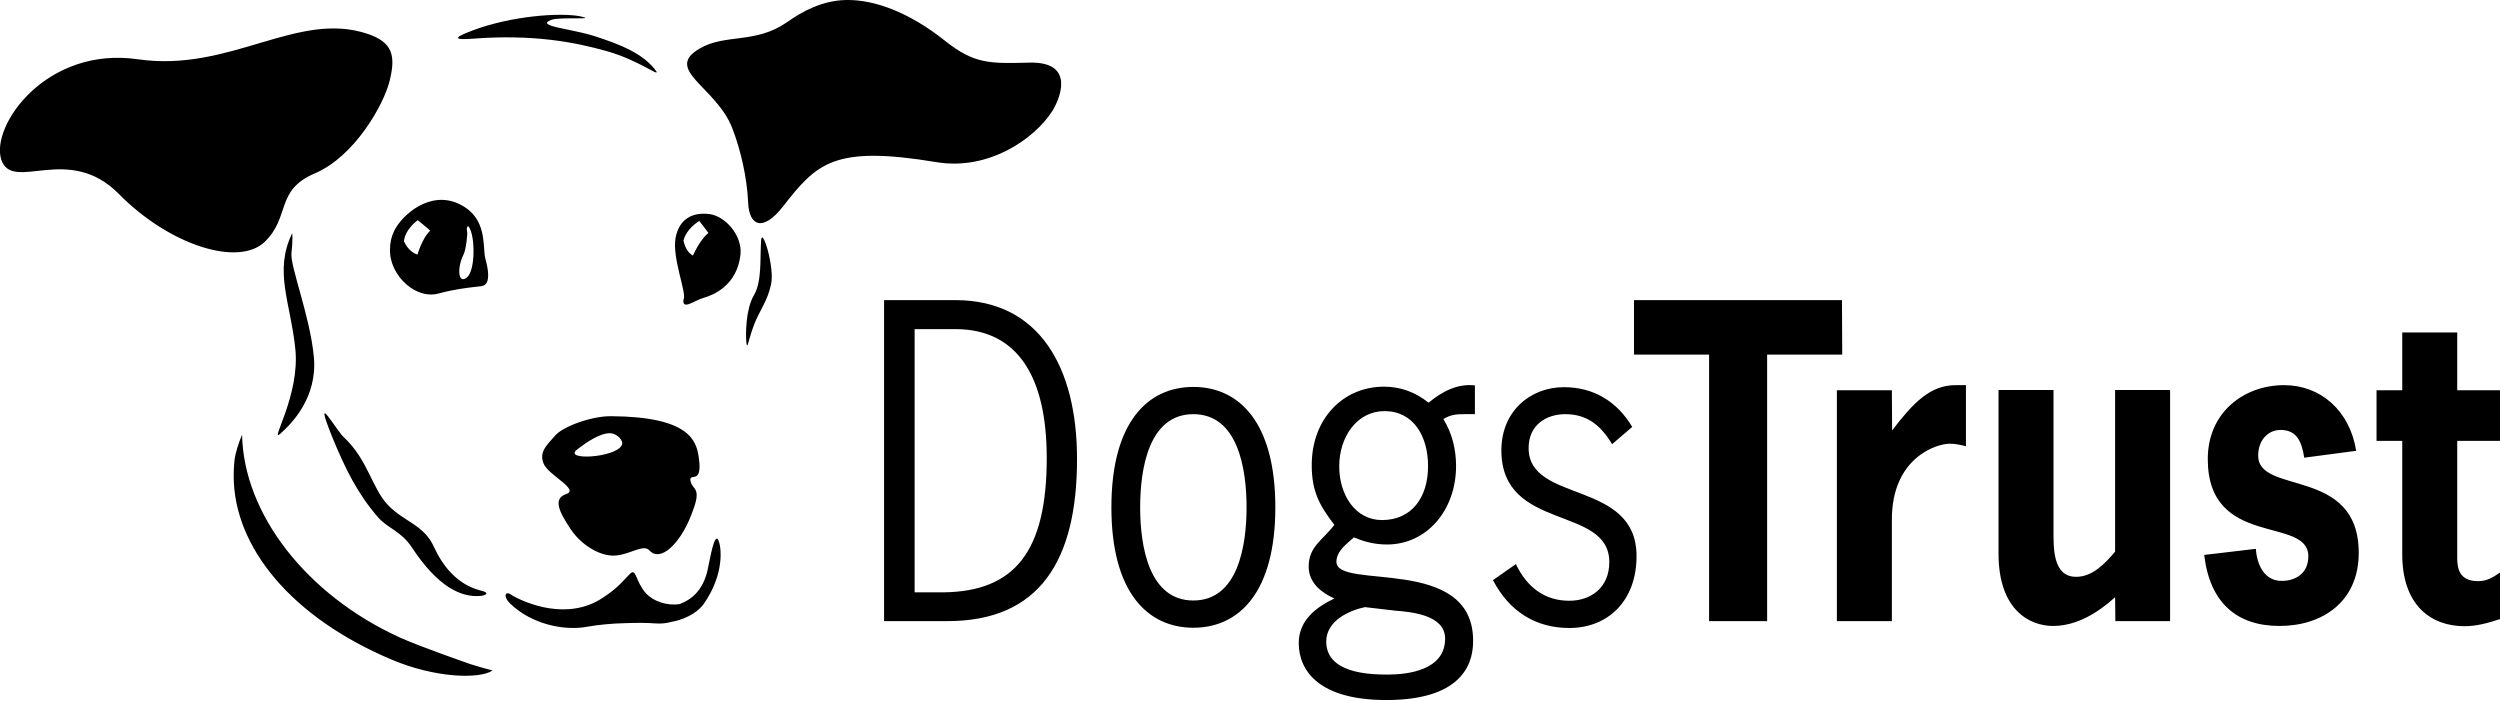
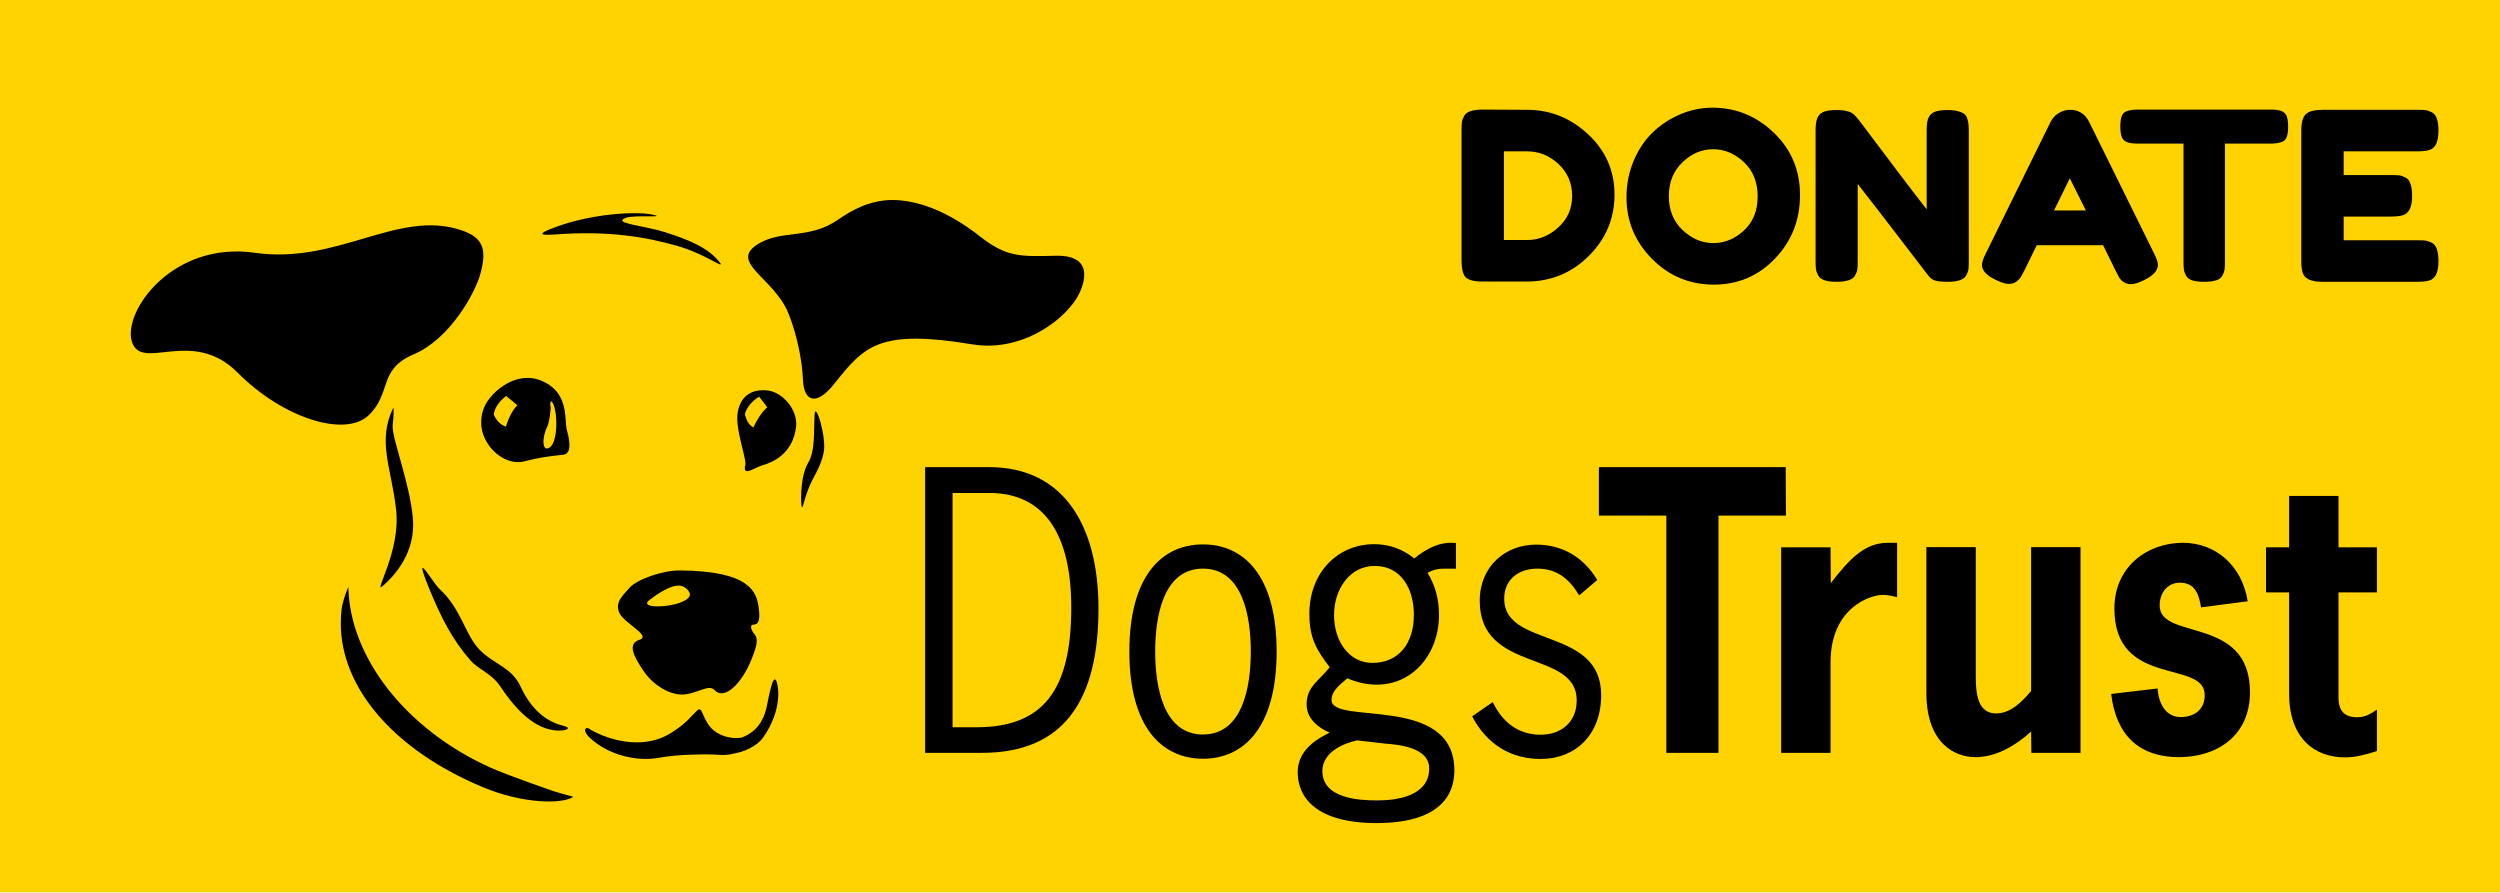
- <svg xmlns="http://www.w3.org/2000/svg" version="1.1" id="Layer_1" x="0px" y="0px" viewBox="0 0 982.1 275" style="enable-background:new 0 0 982.1 275;" xml:space="preserve">
-   <g id="icomoon-ignore">
- </g>
-   <path d="M144.4,13.3c-27.6-9.3-53.9,15.2-90.1,10C18.2,18-3.8,49.4,0.5,62.7C4.9,75.9,26.8,56,46.7,76.2  c19.9,20.2,47,28.7,57.3,18.8c10.2-9.9,4-20.2,19.7-26.9c15.7-6.7,27-27,29.3-36.1C155.6,21.8,154.2,16.6,144.4,13.3L144.4,13.3z   M274.8,19.1c-14.2,8.3,6.5,15,12.8,31.1c3.4,8.6,5.9,19.8,6.3,29.4c0.4,9.1,5.7,11.7,13.7,1.5c13.3-17,19.9-24.1,60.3-17.4  c20.4,3.4,38.5-9.1,45.5-20.1c2.6-4.1,9.6-19.4-8.9-19c-15.8,0.4-21.7,0.6-33.3-8.6C357.4,5,343.7-0.2,332.4,0  c-9.6,0.2-17.4,4.6-23.2,8.7C296.7,17.4,285,13.1,274.8,19.1L274.8,19.1z M114.8,91.6c-7.3,15-0.7,27,1.2,45.3  c2,18.3-10.3,37.4-5.9,33.5c4.4-3.9,14.7-14.2,13.2-30.2c-1.5-16-9.4-35.7-8.8-40.8C115.1,94.3,114.8,91.6,114.8,91.6z M274.5,179.7  c1.5,10.4-3,6.4-3.3,8.5c-0.1,0.7,0.4,2.2,1.3,3.2c2.1,2.3,1.2,5.4-1.1,11.3c-4.2,10.7-11.9,18.4-16.3,13.5c-2.3-2.5-7.2,1.4-12.9,2  c-5.8,0.7-13.6-3.7-18-10.3c-4.4-6.6-7.2-12-1.8-13.8c5.5-1.8-7.2-7.5-8.9-12.1c-1.8-4.6,1.5-7.3,4.6-10.9c3.1-3.6,14.4-7.7,22-7.6  C270.8,163.7,273.6,173.1,274.5,179.7L274.5,179.7z M240,170.2c-3.9-0.3-9.3,3.3-13.3,6.4c-5.6,4.4,14.8,3.3,17.5-1.6  C245.3,173.2,242.4,170.4,240,170.2L240,170.2z M188.9,232c3.8,0.9,1.9,1.9-0.1,2.1c-7.6,0.7-16.8-3.5-27.1-19.2  c-4.1-6.2-9.6-7.5-13.2-11.7c-7.9-9.1-12.8-18.8-18.1-31.8c-7.6-19,1.5-2.6,4.6,0.3c9.6,8.9,11.1,20.2,17.5,26.8  c6.4,6.6,14,7.6,18,16.4C176,226.9,183.7,230.7,188.9,232L188.9,232z M299,94.4c-0.5,7.3,0.4,16.2-2.9,21.7  c-3.2,5.5-3.2,15.4-2.9,18.5c0.4,3.1,0.7-0.8,2.9-6.7c2.2-5.9,5.4-9.5,6.8-16.2C304.4,105.1,299.4,88.9,299,94.4z M276.4,117  c-3.6,1-8.5,5.1-7.9,0.6c1.5-2-4.6-16.3-3.1-24.2c1.5-7.8,7.1-10.1,13.3-9.3c6.2,0.8,12.9,8.3,12.2,15.8  C289.6,112.3,280,116,276.4,117L276.4,117z M274.7,86.8c-2.9,1.8-5.5,4.7-6.2,7.7c0.8,3.8,2.6,5.3,3.7,5.9c2.4-5.2,4.8-7.9,6.1-8.9  C277.7,90.6,274.7,86.8,274.7,86.8L274.7,86.8z M185.3,12.1c15.7-6,35.1-7.2,42.6-5.7c7.5,1.6-7.7,0.1-11.3,1.4  c-6.7,2.5,7.8,3.4,17.3,6.5c9.5,3.1,19,6.7,24,13.8c0.9,2-6.9-4.4-19.5-8c-12.7-3.6-29.1-6.7-52.7-4.9  C178.9,15.7,177.3,15.1,185.3,12.1z M282.3,212.4c-1.6-3.9-3.4,7.3-4.3,11.4c-1.9,8.6-6.8,11.9-11,13.5c-5,0.8-10.4-1.1-13.3-4.3  c-4.2-4.8-3.7-10-6.2-7.6c-2.3,2.2-4.2,5.2-10.8,9.5c-13.7,9-29.9,2.2-35.5-1c-2.5-2.1-3.9,0.1-0.8,3.2c8.5,8.2,21.3,10.8,30.3,9.1  c4.5-0.8,10-1.3,14.9-1.4c4.9-0.2,9.4-0.1,11.8,0.1c2.5,0.2,4.5-0.1,6.3-0.6c3.9-0.6,9.8-2.9,12.8-7.1  C284.8,225.2,283.3,214.8,282.3,212.4L282.3,212.4z M191.1,111.2c1.4-2.2,0.3-6.9-0.4-9.5c-0.3-1-0.4-2.4-0.5-4  c-0.4-5.4-0.9-13.5-10.1-17.7c-11.4-5.2-22.2,4.5-25.2,10.6c-1.1,2.2-1.7,4.7-1.7,7.4c0,0.7,0,1.4,0.1,2.1c0.5,4.8,3.6,9.9,8,12.9  c3.5,2.4,7.4,3.3,11,2.3c6.3-1.7,11.1-2.2,14.3-2.6l2.7-0.3C190.1,112.2,190.7,111.8,191.1,111.2L191.1,111.2z M184.3,89.3  c2.4,3.7,2.5,17.2-1,19.8c-3.5,2.6-3.7-4.2-1.2-9.1c0.9-1.7,1.7-8.3,1.4-9.1S183.5,88,184.3,89.3z M169,90.6c-1.2,1.1-3.4,4.1-5,9.4  c-1.4-0.4-3.7-1.7-5.3-5.2c0.2-3,2.5-6.1,5.4-8.3C164.1,86.5,168.2,89.8,169,90.6z M153.8,259.1c-38.9-16.4-62-43.9-62-72.2  c0-2,0.1-3.9,0.3-5.9c0.3-3,1.8-7.5,3-10.2c0.6,31.1,25.3,62.9,61.9,79.6l0,0c7.9,3.6,27,10.2,27.8,10.5c5.1,1.6,7.1,2,8.7,2.5  C188.3,266.9,170.7,266.3,153.8,259.1z M375.3,117.9c33,0,47.8,26.4,47.8,62.4c0,40.2-14.9,63.7-50.9,63.7h-24.9V117.9L375.3,117.9  L375.3,117.9z M359.3,232.7h11.2c28.3-0.3,40.7-16.2,40.7-52.8c0-32.3-11.7-50.2-35.1-50.6h-16.8V232.7z M436.6,199.3  c0-33.5,14.3-47.3,32.2-47.3c17.9,0,32.2,13.8,32.2,47.3s-14.3,47.3-32.2,47.3C450.9,246.6,436.6,232.8,436.6,199.3L436.6,199.3z   M489.7,199.3c0-15.2-3.4-36.6-20.9-36.6c-17.5,0-20.9,21.4-20.9,36.6s3.4,36.6,20.9,36.6S489.7,214.5,489.7,199.3z M579.4,162.7  h-4.2c-3.2,0-5.3,0.2-8.2,1.9c3.4,5.5,5,11.8,5,18.5c0,17.3-11.5,30.8-27.1,30.8c-4.7,0-8.8-1-13-2.8c-2.5,2.3-6.9,5.2-6.9,9.6  c0,11.3,53.7-2.9,53.7,31c0,6.6-1.9,23.3-34.1,23.3c-26.2,0-34.4-11.3-34.4-22.4c0-9.2,7.3-14.3,14-17.5c-4.8-2.1-10.1-6-10.1-12.5  c0-7.9,5.5-10.4,10.1-16.4c-5.8-7.6-8.9-13-8.9-23.5c0-18.2,12.3-30.8,28.4-30.8c6.4,0,12.3,2.1,17.5,6.3c5.3-4.4,11.4-7.6,18.2-6.8  L579.4,162.7L579.4,162.7z M536.2,238.5c-6.1,1.3-15.2,5.3-15.2,13.5c0,12.3,16.3,13,24.1,13c8.2,0,22.6-1.8,22.6-14.1  c0-9.4-13.4-10.5-19.5-11L536.2,238.5L536.2,238.5z M543.9,161.5c-10.9,0-17.8,10.2-17.8,21.7c0,11.2,6.3,21.1,16.8,21.1  c11.7,0,18.1-8.9,18.1-21.2C561,171.4,555.3,161.5,543.9,161.5z M633.3,174.5c-4.5-7.5-9.9-11.8-18.4-11.8  c-7.4,0-14.4,4.2-14.4,13.3c0,21.9,42.4,12.3,42.4,42.5c0,17.5-11.2,28.2-26.4,28.2c-13,0-23.5-6.3-30-18.8l9-6.3  c4.4,9.2,11.4,14.4,21,14.4c8.3,0,15.7-5,15.7-15.2c0-22.5-42.4-11.8-42.4-43.9c0-15.4,11.4-24.8,24.6-24.8  c11.2,0,20.6,5.2,26.8,15.6L633.3,174.5L633.3,174.5z M723.7,139.3h-29.5V244h-22.8V139.3h-29.5v-21.4h81.7L723.7,139.3L723.7,139.3  z M743.3,169.1c8.3-10.9,15-17.8,24.9-17.8h4.1v24c-2-0.5-4.1-1-6.3-1c-5.5,0-22.8,5.7-22.8,29.8V244h-21.6v-90.7h21.6L743.3,169.1  L743.3,169.1z M830.9,234.6c-6.9,6.3-15.3,11.3-24.4,11.3c-8.9,0-21.4-6-21.4-28.4v-64.3h21.6v54.6c0,7.3-0.4,18.8,8.9,18.8  c6.3,0,11.2-5,15.3-9.9v-63.5h21.6V244H831L830.9,234.6L830.9,234.6z M905.2,179.8c-1-6.3-2.9-10.9-9.3-10.9  c-5.1,0-8.8,4.2-8.8,10.1c0,15.6,39.5,4.2,39.5,38.2c0,19.3-14.4,28.7-31.1,28.7c-16.8,0-27.4-9.1-29.6-27.9l20.3-2.4  c0.4,6.5,3.5,12.6,10.1,12.6c5.4,0,10.5-2.8,10.5-9.7c0-15.9-39.5-2.9-39.5-38.2c0-18.3,14.2-29,30-29c14.3,0,25.8,10,28.3,25.8  L905.2,179.8L905.2,179.8z M965.3,153.3h16.8v19.9h-16.8v46.2c0,4.4,1.2,8.9,8.2,8.9c3.6,0,6-1.6,8.6-3.4v18.3  c-4.5,1.5-9.2,2.8-13.9,2.8c-13.4,0-24.5-8.4-24.5-28.2v-44.6h-10.1v-19.9h10.1v-22.7h21.6L965.3,153.3L965.3,153.3z" />
+ <svg xmlns="http://www.w3.org/2000/svg" width="325px" height="116px" viewBox="0 0 325 116" version="1.1">
+   <g id="Welcome" stroke="none" stroke-width="1" fill="none" fill-rule="evenodd">
+     <g id="Desktop-HD" transform="translate(-782, -1915)">
+       <g id="Footer" transform="translate(2, 1893)">
+         <g id="Dogs-Trust-Donate" transform="translate(780, 22)">
+           <rect id="Rectangle" fill="#FED300" x="0" y="0" width="325" height="116" />
+           <g id="dogsTrust" transform="translate(17, 26)" fill="#000000" fill-rule="nonzero">
+             <path d="M42.942,3.919 C34.736,1.18 26.917,8.396 16.154,6.864 C5.421,5.303 -1.12,14.552 0.159,18.469 C1.467,22.357 7.978,16.496 13.895,22.446 C19.811,28.395 27.868,30.899 30.931,27.983 C33.963,25.067 32.12,22.033 36.788,20.06 C41.455,18.086 44.815,12.107 45.499,9.427 C46.272,6.423 45.856,4.891 42.942,3.919 L42.942,3.919 Z M81.711,5.627 C77.49,8.072 83.644,10.045 85.517,14.788 C86.528,17.321 87.271,20.619 87.39,23.447 C87.509,26.127 89.085,26.893 91.463,23.889 C95.417,18.882 97.38,16.79 109.391,18.764 C115.456,19.765 120.838,16.083 122.919,12.844 C123.692,11.636 125.773,7.129 120.273,7.247 C115.575,7.365 113.821,7.424 110.372,4.714 C106.269,1.474 102.196,-0.057 98.837,0.002 C95.982,0.061 93.663,1.357 91.939,2.564 C88.223,5.127 84.744,3.86 81.711,5.627 L81.711,5.627 Z M34.142,26.981 C31.971,31.4 33.933,34.934 34.498,40.324 C35.093,45.714 31.436,51.34 32.744,50.191 C34.052,49.042 37.115,46.009 36.669,41.296 C36.223,36.583 33.874,30.781 34.052,29.279 C34.231,27.777 34.142,26.981 34.142,26.981 Z M81.622,52.93 C82.068,55.994 80.73,54.815 80.641,55.434 C80.611,55.64 80.76,56.082 81.028,56.376 C81.652,57.054 81.384,57.967 80.701,59.705 C79.452,62.856 77.163,65.124 75.854,63.681 C75.171,62.945 73.714,64.093 72.019,64.27 C70.295,64.476 67.976,63.18 66.667,61.236 C65.359,59.292 64.527,57.702 66.132,57.172 C67.767,56.642 63.992,54.963 63.486,53.608 C62.951,52.253 63.932,51.458 64.854,50.397 C65.776,49.337 69.135,48.129 71.395,48.159 C80.522,48.218 81.355,50.986 81.622,52.93 L81.622,52.93 Z M71.365,50.132 C70.205,50.044 68.6,51.104 67.411,52.017 C65.746,53.313 71.811,52.989 72.614,51.546 C72.941,51.016 72.079,50.191 71.365,50.132 L71.365,50.132 Z M56.172,68.335 C57.302,68.6 56.737,68.894 56.143,68.953 C53.883,69.16 51.148,67.922 48.085,63.298 C46.866,61.472 45.231,61.089 44.161,59.852 C41.812,57.172 40.355,54.315 38.78,50.486 C36.52,44.889 39.226,49.72 40.147,50.574 C43.001,53.195 43.447,56.524 45.35,58.468 C47.253,60.412 49.513,60.706 50.702,63.298 C52.337,66.833 54.626,67.952 56.172,68.335 L56.172,68.335 Z M88.906,27.806 C88.758,29.956 89.025,32.578 88.044,34.198 C87.093,35.818 87.093,38.734 87.182,39.647 C87.301,40.56 87.39,39.411 88.044,37.673 C88.698,35.935 89.65,34.875 90.066,32.902 C90.512,30.958 89.025,26.186 88.906,27.806 Z M82.187,34.463 C81.117,34.757 79.66,35.965 79.838,34.639 C80.284,34.05 78.471,29.838 78.917,27.512 C79.363,25.214 81.028,24.537 82.871,24.772 C84.714,25.008 86.706,27.217 86.498,29.426 C86.112,33.078 83.257,34.168 82.187,34.463 L82.187,34.463 Z M81.682,25.568 C80.819,26.098 80.046,26.952 79.838,27.836 C80.076,28.955 80.611,29.397 80.938,29.573 C81.652,28.042 82.366,27.247 82.752,26.952 C82.574,26.687 81.682,25.568 81.682,25.568 L81.682,25.568 Z M55.102,3.566 C59.77,1.798 65.538,1.445 67.767,1.887 C69.997,2.358 65.478,1.916 64.408,2.299 C62.416,3.035 66.727,3.3 69.551,4.214 C72.376,5.127 75.2,6.187 76.687,8.278 C76.954,8.867 74.635,6.982 70.889,5.922 C67.113,4.862 62.237,3.948 55.221,4.479 C53.199,4.626 52.724,4.449 55.102,3.566 Z M83.941,62.562 C83.466,61.413 82.93,64.712 82.663,65.92 C82.098,68.453 80.641,69.425 79.392,69.896 C77.906,70.131 76.3,69.572 75.438,68.629 C74.189,67.216 74.338,65.684 73.595,66.391 C72.911,67.039 72.346,67.922 70.384,69.189 C66.311,71.84 61.494,69.837 59.829,68.894 C59.086,68.276 58.67,68.924 59.591,69.837 C62.119,72.252 65.924,73.018 68.6,72.517 C69.938,72.282 71.573,72.134 73.03,72.105 C74.487,72.046 75.825,72.075 76.538,72.134 C77.281,72.193 77.876,72.105 78.411,71.958 C79.571,71.781 81.325,71.103 82.217,69.866 C84.685,66.332 84.239,63.269 83.941,62.562 L83.941,62.562 Z M56.826,32.754 C57.243,32.106 56.916,30.722 56.707,29.956 C56.618,29.662 56.589,29.249 56.559,28.778 C56.44,27.188 56.291,24.802 53.556,23.565 C50.167,22.033 46.956,24.89 46.064,26.687 C45.737,27.335 45.558,28.071 45.558,28.867 C45.558,29.073 45.558,29.279 45.588,29.485 C45.737,30.899 46.658,32.401 47.967,33.285 C49.007,33.991 50.167,34.257 51.237,33.962 C53.11,33.461 54.537,33.314 55.489,33.196 L56.291,33.108 C56.529,33.049 56.707,32.931 56.826,32.754 L56.826,32.754 Z M54.805,26.304 C55.518,27.394 55.548,31.37 54.507,32.136 C53.467,32.902 53.407,30.899 54.151,29.456 C54.418,28.955 54.656,27.011 54.567,26.775 C54.478,26.54 54.567,25.921 54.805,26.304 Z M50.256,26.687 C49.899,27.011 49.245,27.895 48.769,29.456 C48.353,29.338 47.669,28.955 47.194,27.924 C47.253,27.04 47.937,26.127 48.799,25.479 C48.799,25.479 50.018,26.451 50.256,26.687 Z M45.737,76.317 C34.171,71.486 27.303,63.387 27.303,55.051 C27.303,54.462 27.333,53.902 27.393,53.313 C27.482,52.43 27.928,51.104 28.284,50.309 C28.463,59.469 35.806,68.836 46.688,73.754 L46.688,73.754 C49.037,74.815 54.716,76.759 54.953,76.847 C56.47,77.318 57.064,77.436 57.54,77.583 C55.994,78.614 50.761,78.438 45.737,76.317 Z M111.591,34.728 C121.403,34.728 125.803,42.504 125.803,53.107 C125.803,64.948 121.373,71.869 110.67,71.869 L103.267,71.869 L103.267,34.728 L111.591,34.728 L111.591,34.728 Z M106.834,68.541 L110.164,68.541 C118.578,68.453 122.265,63.769 122.265,52.989 C122.265,43.476 118.786,38.203 111.829,38.086 L106.834,38.086 L106.834,68.541 L106.834,68.541 Z M129.816,58.703 C129.816,48.836 134.068,44.772 139.39,44.772 C144.712,44.772 148.963,48.836 148.963,58.703 C148.963,68.57 144.712,72.635 139.39,72.635 C134.068,72.635 129.816,68.57 129.816,58.703 L129.816,58.703 Z M145.604,58.703 C145.604,54.226 144.593,47.923 139.39,47.923 C134.187,47.923 133.176,54.226 133.176,58.703 C133.176,63.18 134.187,69.484 139.39,69.484 C144.593,69.484 145.604,63.18 145.604,58.703 Z M172.273,47.923 L171.024,47.923 C170.072,47.923 169.448,47.982 168.586,48.483 C169.597,50.103 170.072,51.958 170.072,53.932 C170.072,59.027 166.653,63.004 162.015,63.004 C160.618,63.004 159.399,62.709 158.15,62.179 C157.407,62.856 156.099,63.711 156.099,65.007 C156.099,68.335 172.064,64.152 172.064,74.137 C172.064,76.081 171.5,81 161.926,81 C154.137,81 151.699,77.672 151.699,74.402 C151.699,71.693 153.869,70.19 155.861,69.248 C154.434,68.629 152.858,67.481 152.858,65.566 C152.858,63.239 154.493,62.503 155.861,60.736 C154.137,58.497 153.215,56.907 153.215,53.814 C153.215,48.453 156.872,44.742 161.659,44.742 C163.561,44.742 165.315,45.361 166.861,46.598 C168.437,45.302 170.251,44.359 172.273,44.595 L172.273,47.923 L172.273,47.923 Z M159.429,70.249 C157.615,70.632 154.91,71.81 154.91,74.226 C154.91,77.848 159.756,78.055 162.075,78.055 C164.513,78.055 168.794,77.524 168.794,73.902 C168.794,71.133 164.81,70.809 162.996,70.662 L159.429,70.249 L159.429,70.249 Z M161.718,47.57 C158.477,47.57 156.426,50.574 156.426,53.961 C156.426,57.26 158.299,60.176 161.421,60.176 C164.899,60.176 166.802,57.555 166.802,53.932 C166.802,50.486 165.107,47.57 161.718,47.57 Z M188.298,51.399 C186.96,49.19 185.354,47.923 182.827,47.923 C180.627,47.923 178.546,49.16 178.546,51.841 C178.546,58.291 191.152,55.463 191.152,64.359 C191.152,69.513 187.822,72.665 183.303,72.665 C179.438,72.665 176.316,70.809 174.383,67.127 L177.059,65.272 C178.367,67.981 180.449,69.513 183.303,69.513 C185.771,69.513 187.971,68.04 187.971,65.036 C187.971,58.409 175.365,61.56 175.365,52.106 C175.365,47.57 178.754,44.801 182.678,44.801 C186.008,44.801 188.803,46.333 190.646,49.396 L188.298,51.399 L188.298,51.399 Z M215.175,41.031 L206.404,41.031 L206.404,71.869 L199.625,71.869 L199.625,41.031 L190.855,41.031 L190.855,34.728 L215.145,34.728 L215.175,41.031 L215.175,41.031 Z M221.002,49.808 C223.47,46.598 225.462,44.565 228.405,44.565 L229.624,44.565 L229.624,51.634 C229.029,51.487 228.405,51.34 227.751,51.34 C226.116,51.34 220.972,53.019 220.972,60.117 L220.972,71.869 L214.55,71.869 L214.55,45.155 L220.972,45.155 L221.002,49.808 L221.002,49.808 Z M247.046,69.101 C244.995,70.956 242.498,72.429 239.792,72.429 C237.146,72.429 233.43,70.662 233.43,64.064 L233.43,45.125 L239.852,45.125 L239.852,61.207 C239.852,63.357 239.733,66.744 242.498,66.744 C244.371,66.744 245.827,65.272 247.046,63.828 L247.046,45.125 L253.468,45.125 L253.468,71.869 L247.076,71.869 L247.046,69.101 L247.046,69.101 Z M269.137,52.96 C268.839,51.104 268.275,49.749 266.372,49.749 C264.855,49.749 263.755,50.986 263.755,52.724 C263.755,57.319 275.499,53.961 275.499,63.976 C275.499,69.66 271.218,72.429 266.253,72.429 C261.258,72.429 258.106,69.749 257.452,64.211 L263.488,63.504 C263.607,65.419 264.528,67.216 266.491,67.216 C268.096,67.216 269.612,66.391 269.612,64.359 C269.612,59.675 257.869,63.504 257.869,53.107 C257.869,47.717 262.09,44.565 266.788,44.565 C271.04,44.565 274.459,47.511 275.202,52.165 L269.137,52.96 L269.137,52.96 Z M287.005,45.155 L292,45.155 L292,51.016 L287.005,51.016 L287.005,64.624 C287.005,65.92 287.362,67.245 289.443,67.245 C290.513,67.245 291.227,66.774 292,66.244 L292,71.634 C290.662,72.075 289.265,72.458 287.867,72.458 C283.883,72.458 280.583,69.984 280.583,64.152 L280.583,51.016 L277.58,51.016 L277.58,45.155 L280.583,45.155 L280.583,38.468 L287.005,38.468 L287.005,45.155 L287.005,45.155 Z" id="Shape" />
+           </g>
+           <path d="M192.77,14.244 L198.527,14.275 C201.535,14.275 204.18,15.337 206.462,17.462 C208.745,19.587 209.886,22.2 209.886,25.302 C209.886,28.403 208.77,31.062 206.54,33.279 C204.31,35.495 201.608,36.603 198.433,36.603 L192.739,36.603 C191.473,36.603 190.685,36.349 190.373,35.841 C190.124,35.414 190,34.763 190,33.889 L190,16.928 C190,16.44 190.016,16.084 190.047,15.861 C190.078,15.637 190.176,15.373 190.342,15.068 C190.633,14.519 191.442,14.244 192.77,14.244 Z M198.527,31.204 C200.021,31.204 201.369,30.66 202.572,29.572 C203.776,28.484 204.377,27.117 204.377,25.469 C204.377,23.822 203.791,22.445 202.619,21.336 C201.447,20.228 200.072,19.674 198.496,19.674 L195.508,19.674 L195.508,31.204 L198.527,31.204 Z M222.614,14 C225.684,14 228.35,15.088 230.611,17.264 C232.873,19.44 234.003,22.139 234.003,25.363 C234.003,28.586 232.925,31.331 230.767,33.599 C228.609,35.866 225.954,37 222.8,37 C219.647,37 216.965,35.882 214.756,33.645 C212.546,31.408 211.442,28.744 211.442,25.653 C211.442,23.965 211.753,22.384 212.375,20.909 C212.998,19.435 213.827,18.199 214.865,17.203 C215.902,16.206 217.095,15.424 218.444,14.854 C219.792,14.285 221.182,14 222.614,14 Z M216.95,25.5 C216.95,27.31 217.546,28.779 218.739,29.908 C219.932,31.036 221.265,31.601 222.738,31.601 C224.211,31.601 225.539,31.052 226.721,29.954 C227.904,28.855 228.495,27.381 228.495,25.531 C228.495,23.68 227.899,22.195 226.706,21.077 C225.513,19.958 224.18,19.399 222.707,19.399 C221.234,19.399 219.906,19.964 218.724,21.092 C217.541,22.221 216.95,23.69 216.95,25.5 Z M250.746,15.22 C250.953,14.854 251.254,14.61 251.648,14.488 C252.043,14.366 252.535,14.305 253.127,14.305 C253.718,14.305 254.195,14.356 254.558,14.458 C254.921,14.559 255.191,14.681 255.367,14.824 C255.544,14.966 255.673,15.179 255.756,15.464 C255.881,15.79 255.943,16.308 255.943,17.02 L255.943,33.95 C255.943,34.438 255.927,34.794 255.896,35.017 C255.865,35.241 255.767,35.505 255.601,35.81 C255.31,36.359 254.501,36.634 253.173,36.634 C252.364,36.634 251.804,36.573 251.493,36.451 C251.182,36.329 250.922,36.136 250.715,35.871 C246.047,29.771 242.976,25.785 241.503,23.914 L241.503,33.95 C241.503,34.438 241.488,34.794 241.457,35.017 C241.426,35.241 241.327,35.505 241.161,35.81 C240.871,36.359 240.061,36.634 238.734,36.634 C237.447,36.634 236.659,36.359 236.369,35.81 C236.203,35.505 236.104,35.231 236.073,34.987 C236.042,34.743 236.026,34.387 236.026,33.919 L236.026,16.898 C236.026,16.125 236.125,15.561 236.322,15.205 C236.519,14.849 236.815,14.61 237.209,14.488 C237.603,14.366 238.111,14.305 238.734,14.305 C239.356,14.305 239.849,14.361 240.212,14.473 C240.575,14.585 240.829,14.712 240.974,14.854 C241.057,14.915 241.296,15.179 241.69,15.647 C246.068,21.484 248.993,25.337 250.466,27.208 L250.466,16.898 C250.466,16.125 250.559,15.566 250.746,15.22 Z M271.596,15.861 L279.999,32.882 C280.351,33.573 280.528,34.092 280.528,34.438 C280.528,35.17 279.926,35.831 278.723,36.42 C278.017,36.766 277.462,36.939 277.058,36.939 C276.653,36.939 276.321,36.847 276.062,36.664 C275.803,36.481 275.616,36.288 275.502,36.085 C275.388,35.882 275.227,35.576 275.019,35.17 L273.401,31.875 L264.781,31.875 L263.163,35.17 C262.955,35.576 262.794,35.871 262.68,36.054 C262.566,36.237 262.38,36.426 262.12,36.619 C261.861,36.812 261.529,36.908 261.124,36.908 C260.72,36.908 260.165,36.736 259.459,36.39 C258.256,35.821 257.654,35.17 257.654,34.438 C257.654,34.092 257.831,33.573 258.184,32.882 L266.586,15.83 C266.814,15.363 267.162,14.986 267.628,14.702 C268.095,14.417 268.588,14.275 269.107,14.275 C270.227,14.275 271.057,14.803 271.596,15.861 Z M269.075,23.182 L267.022,27.361 L271.161,27.361 L269.075,23.182 Z M277.914,14.244 L295.216,14.244 C295.88,14.244 296.368,14.32 296.679,14.473 C296.99,14.625 297.197,14.864 297.301,15.19 C297.405,15.515 297.457,15.942 297.457,16.471 C297.457,17 297.405,17.422 297.301,17.737 C297.197,18.052 297.021,18.271 296.772,18.393 C296.399,18.576 295.87,18.667 295.185,18.667 L289.241,18.667 L289.241,34.011 C289.241,34.478 289.226,34.824 289.194,35.048 C289.163,35.271 289.07,35.531 288.914,35.826 C288.759,36.12 288.484,36.329 288.09,36.451 C287.695,36.573 287.177,36.634 286.534,36.634 C285.891,36.634 285.377,36.573 284.993,36.451 C284.609,36.329 284.34,36.12 284.184,35.826 C284.029,35.531 283.935,35.266 283.904,35.032 C283.873,34.799 283.857,34.448 283.857,33.98 L283.857,18.667 L277.882,18.667 C277.218,18.667 276.731,18.591 276.42,18.438 C276.109,18.286 275.901,18.047 275.797,17.721 C275.694,17.396 275.642,16.969 275.642,16.44 C275.642,15.912 275.694,15.49 275.797,15.174 C275.901,14.859 276.077,14.641 276.326,14.519 C276.7,14.336 277.229,14.244 277.914,14.244 Z M304.677,31.235 L314.261,31.235 C314.739,31.235 315.097,31.25 315.335,31.281 C315.574,31.311 315.849,31.408 316.16,31.57 C316.72,31.855 317,32.648 317,33.95 C317,35.373 316.616,36.207 315.849,36.451 C315.496,36.573 314.956,36.634 314.23,36.634 L301.907,36.634 C300.455,36.634 299.604,36.248 299.355,35.475 C299.231,35.149 299.168,34.631 299.168,33.919 L299.168,16.959 C299.168,15.922 299.365,15.215 299.76,14.839 C300.154,14.463 300.901,14.275 302,14.275 L314.261,14.275 C314.739,14.275 315.097,14.29 315.335,14.32 C315.574,14.351 315.849,14.447 316.16,14.61 C316.72,14.895 317,15.688 317,16.989 C317,18.413 316.616,19.247 315.849,19.491 C315.496,19.613 314.956,19.674 314.23,19.674 L304.677,19.674 L304.677,22.755 L310.838,22.755 C311.315,22.755 311.673,22.77 311.912,22.8 C312.15,22.831 312.425,22.927 312.737,23.09 C313.297,23.375 313.577,24.168 313.577,25.469 C313.577,26.893 313.183,27.727 312.394,27.971 C312.042,28.093 311.502,28.154 310.776,28.154 L304.677,28.154 L304.677,31.235 Z" id="DONATE" fill="#000000" fill-rule="nonzero" />
+         </g>
+       </g>
+     </g>
+   </g>
</svg>
